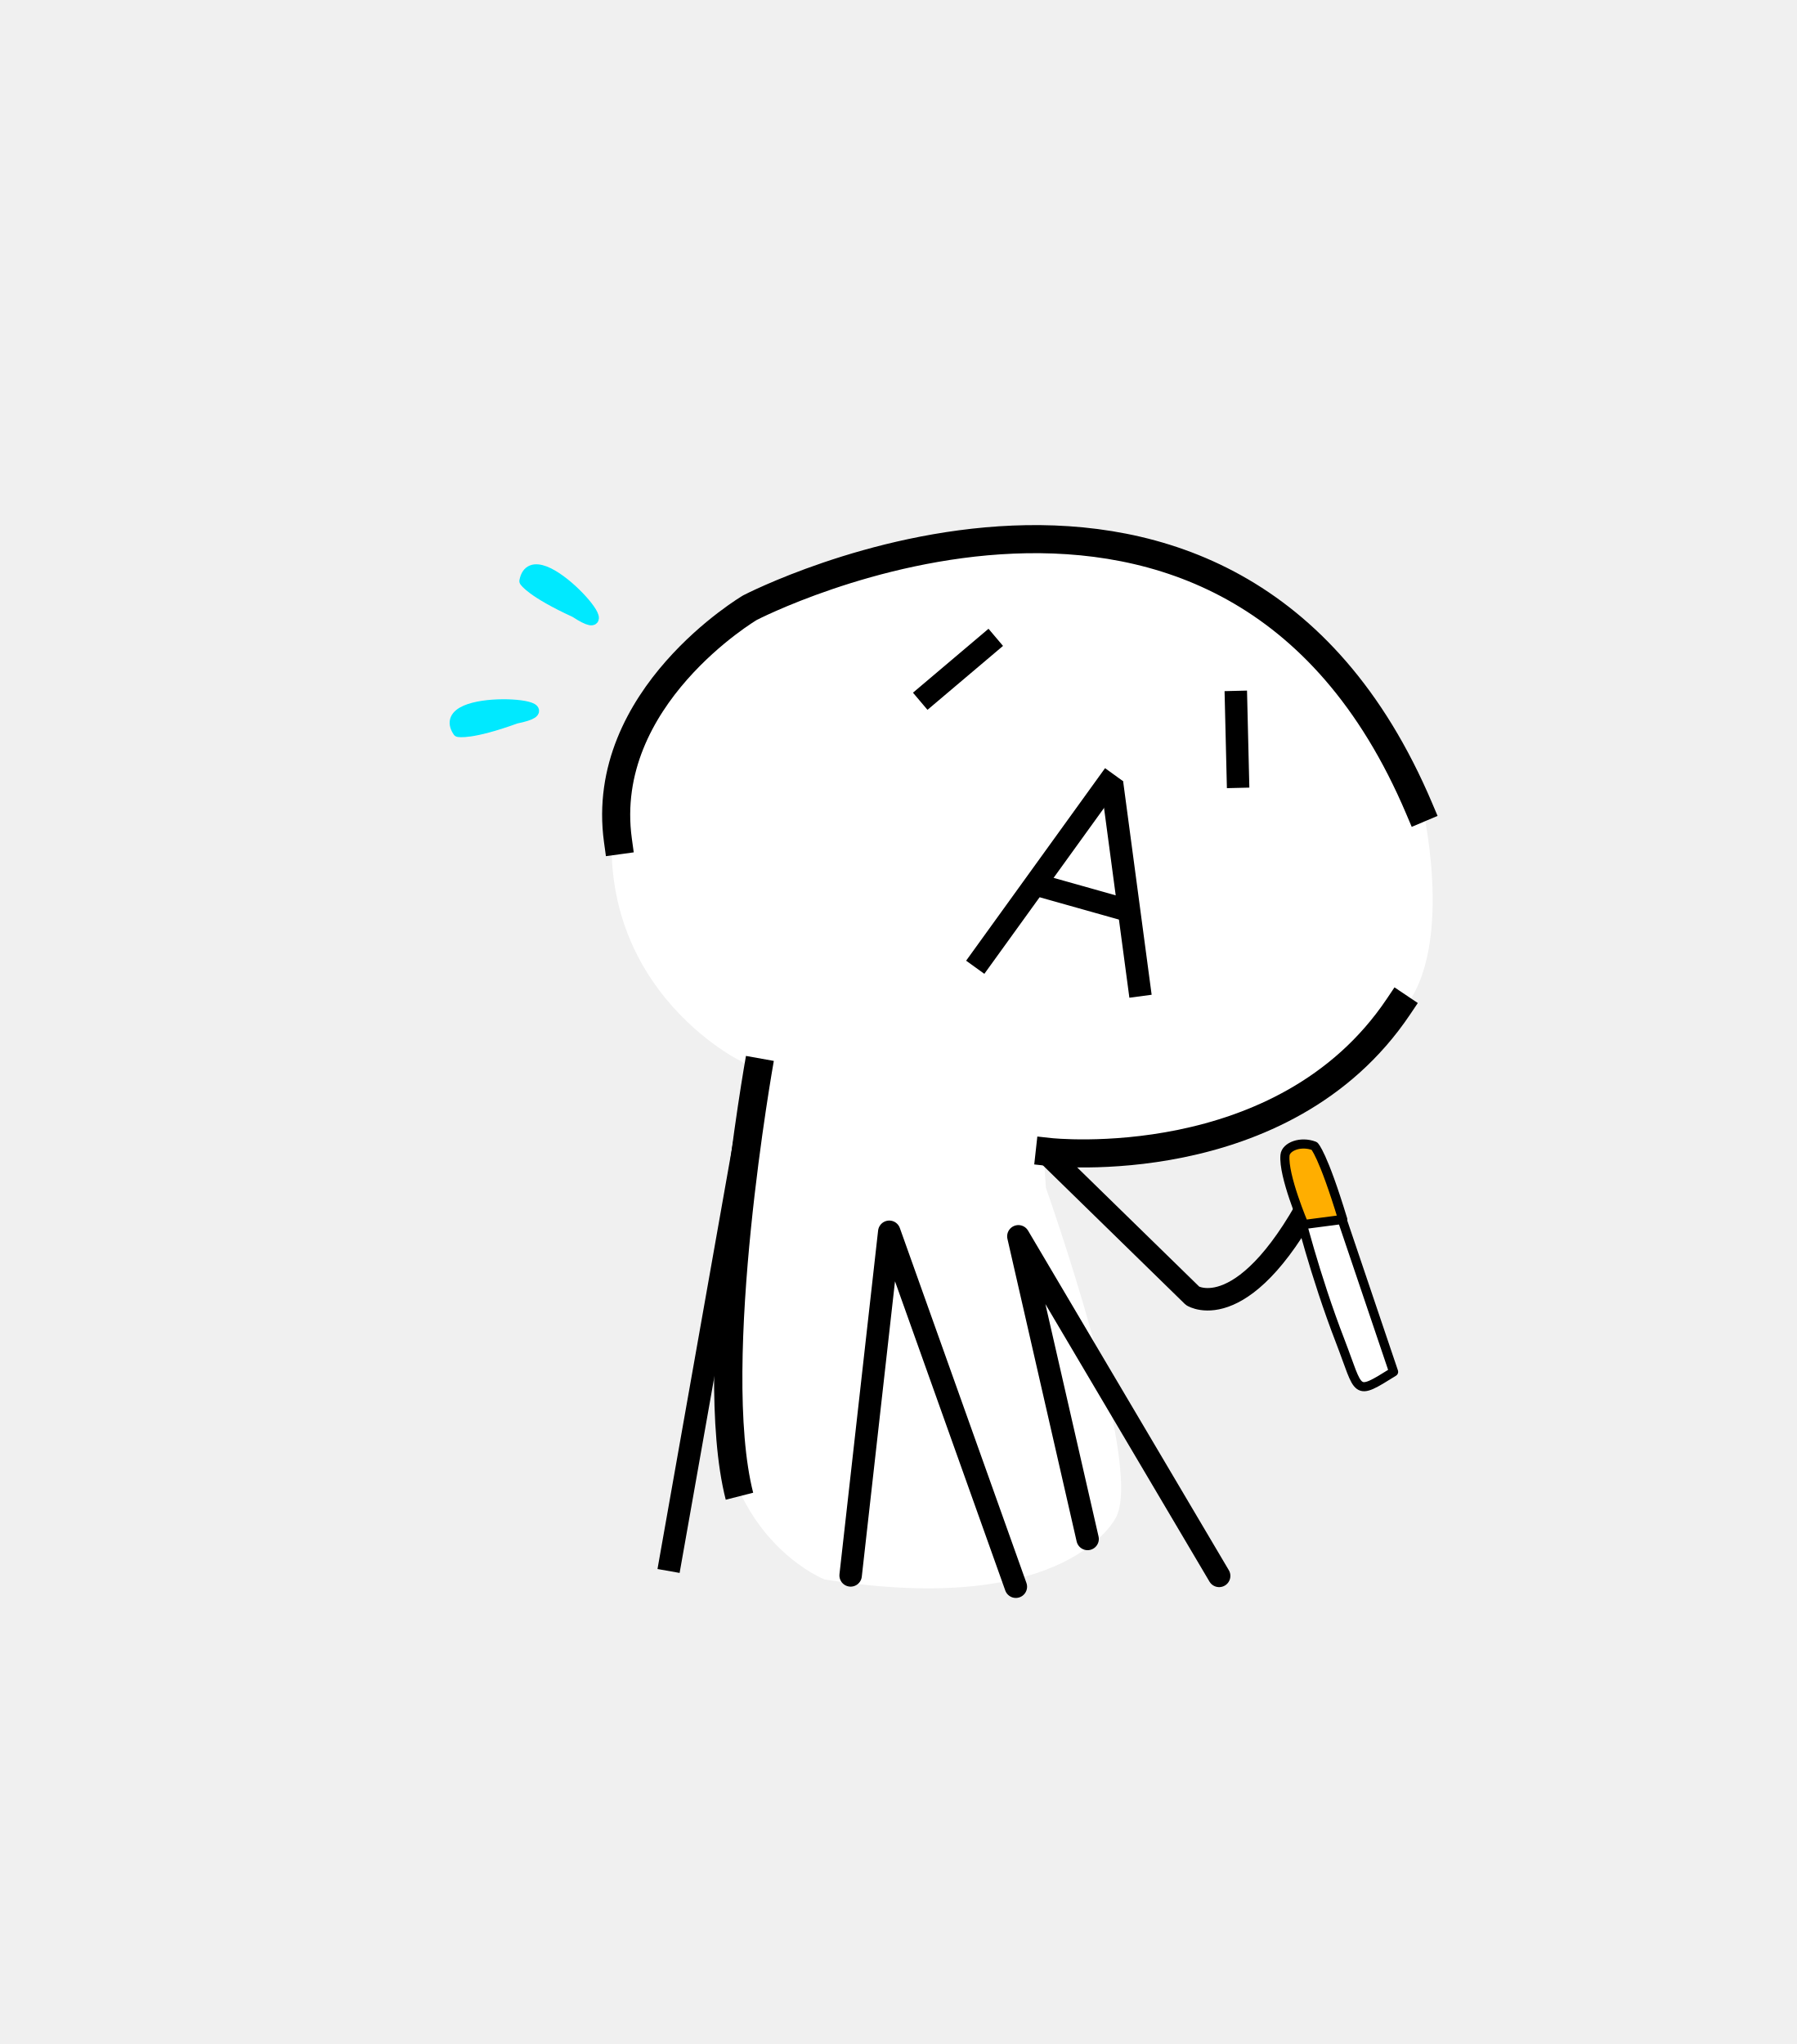
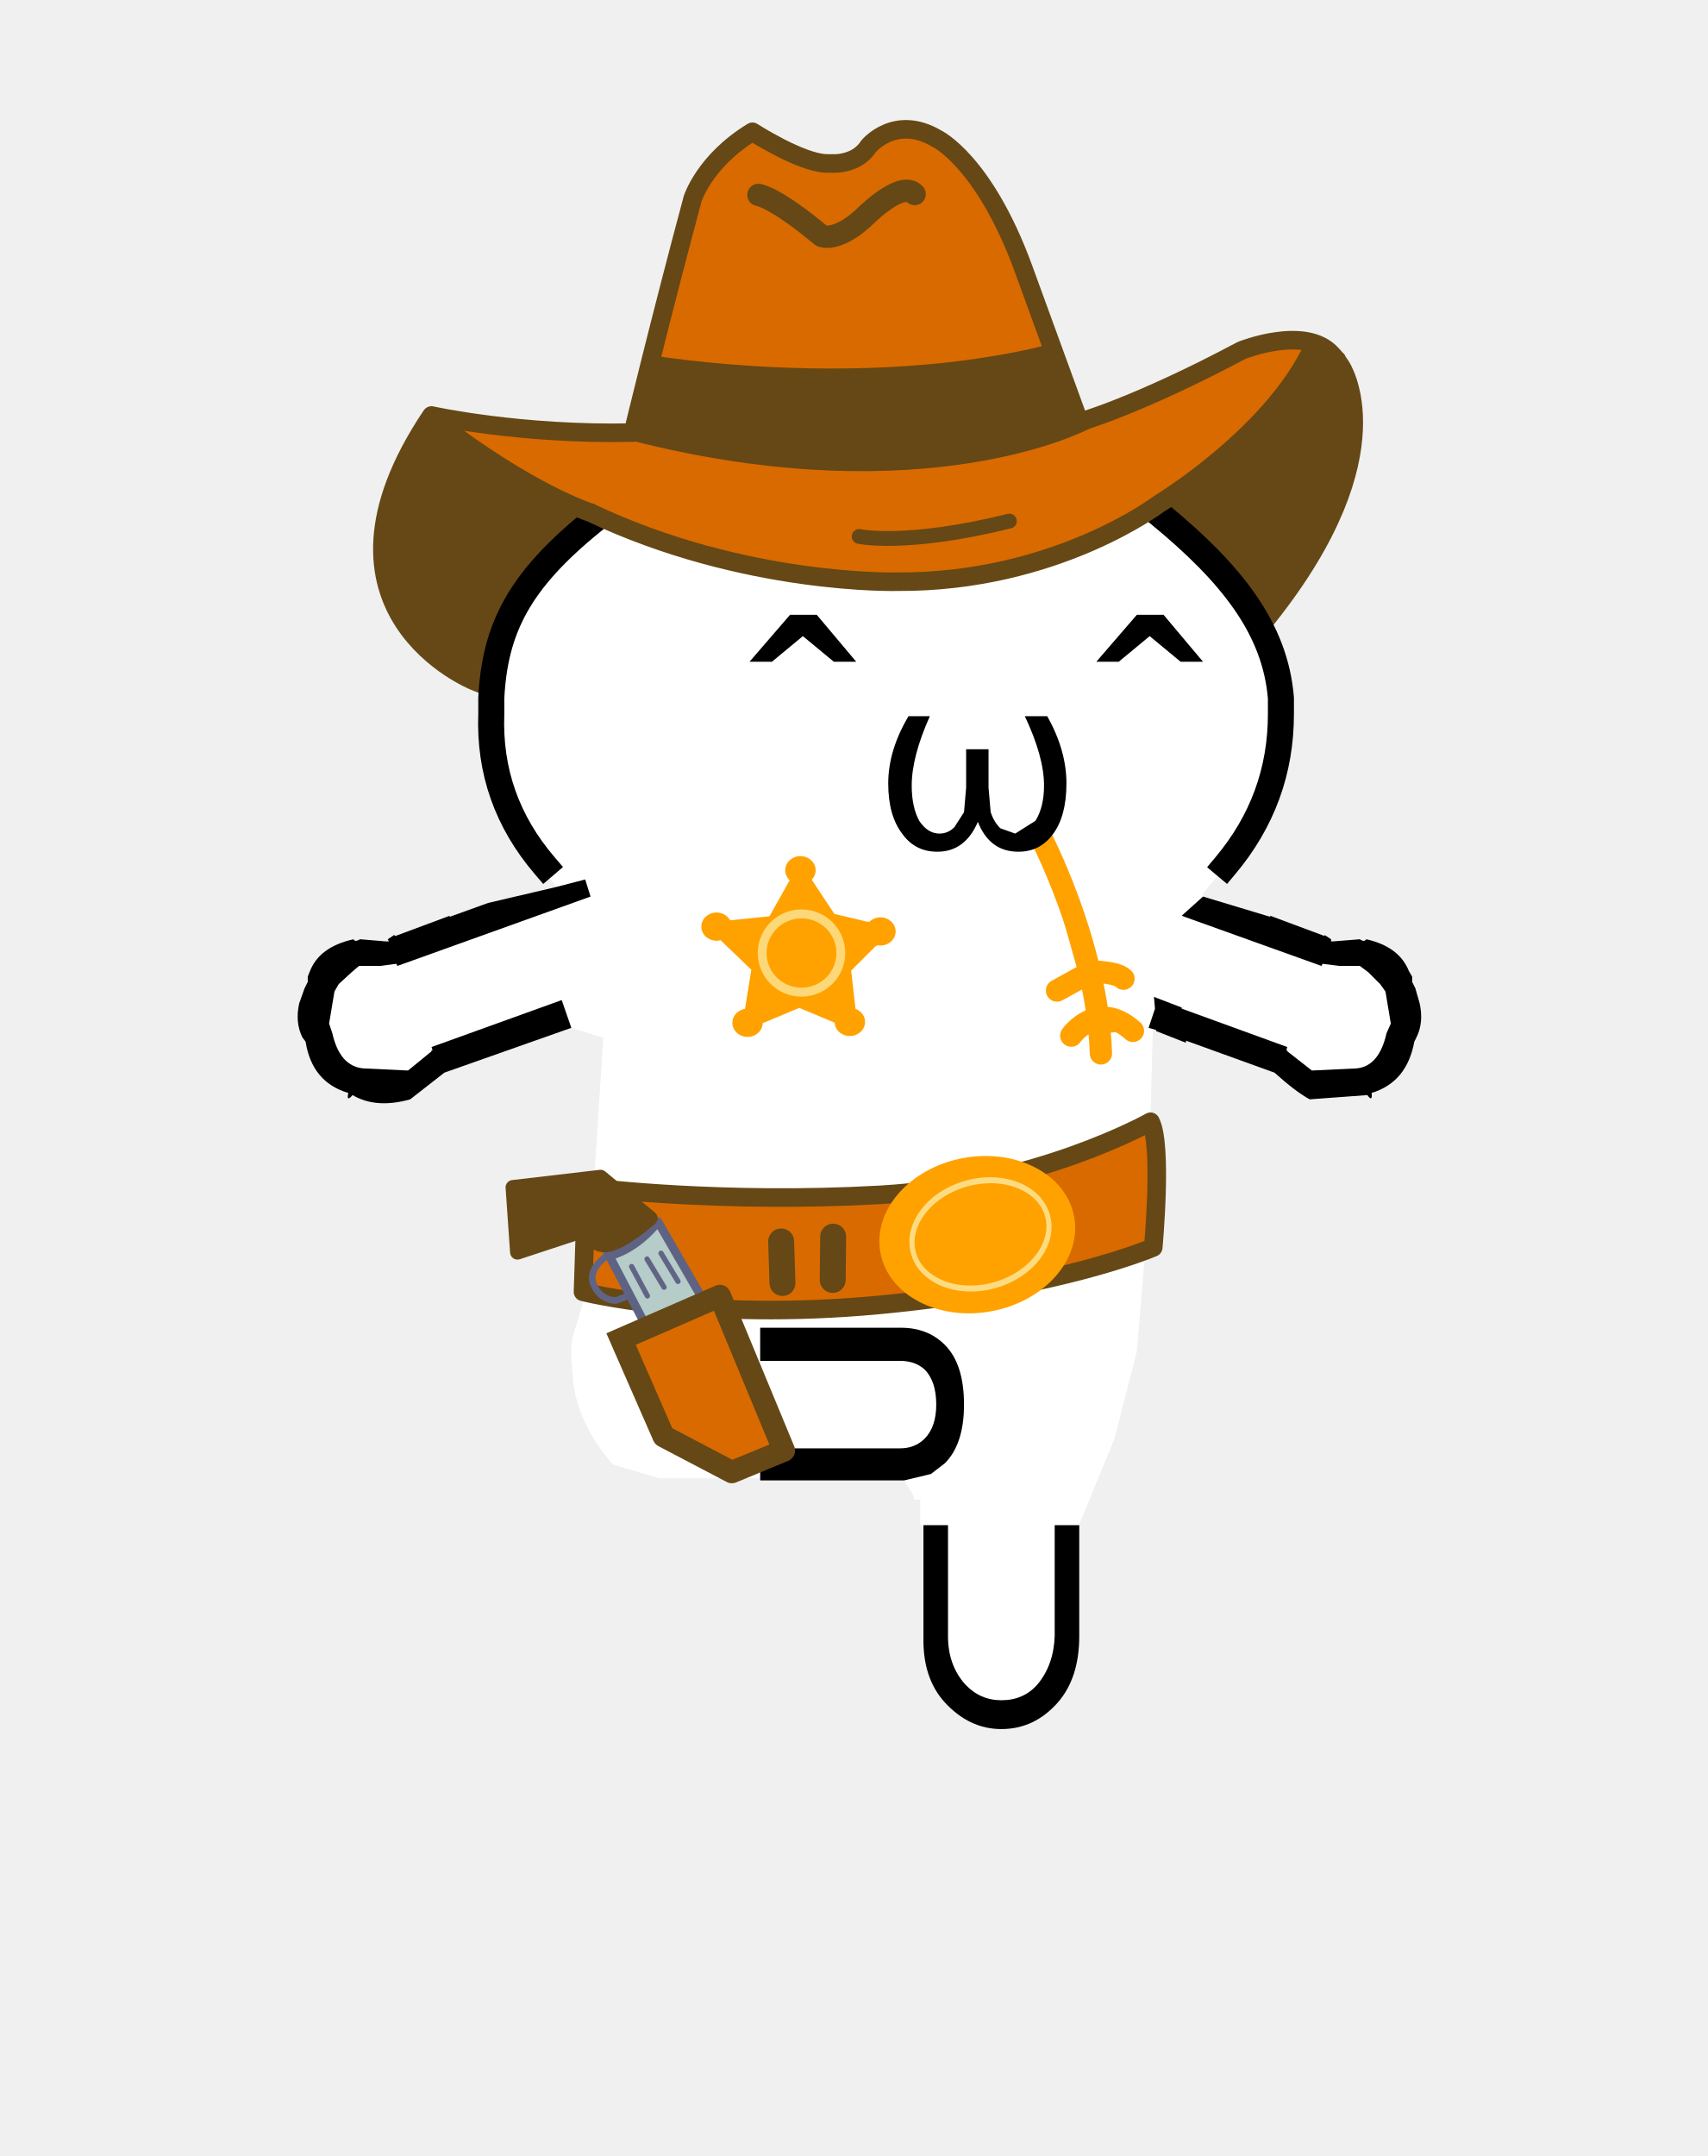
- <svg xmlns="http://www.w3.org/2000/svg" xmlns:xlink="http://www.w3.org/1999/xlink" height="182" width="160" version="1.1" id="svg1687">
-   <defs id="defs1679">
-     <g id="c">
-       <path d="M10.75-56.05v-.05H4.5v3.9l-.05 1.1L4-48.65l-1.05 2H2v3.3h1.35v-1.95h7.2v1.95h1.4v-3.3h-1.2v-9.4M.4-60h3.9l1.2.55 3.85-8.6 3.9 8.6L14.5-60l3.15 3.05 1.15 1.1h-.05l-.35.4.1.1q2.1 2.05 2.3 4.55l.05.6q0 1.65-.8 3.1l-.25.45-1.4 1.7.1.1-.3.3-3.25.9v4.7l-3.25.7-3.15.9.65 1.6L12.55-37l3-.6q1.55 0 2.15.6.8.8.8 2 0 1.1-.75 1.85-1.05 1.05-4.1 1.25l-1.25.05.35 1.5 1.5-.05-.05 2.75-1.5 1.25v12.25l-.85 4.6H10.3V-3q0 .7-.45 1.15-.55.55-1.6.55-1.1 0-1.65-.55Q6.2-2.3 6.2-3v-6.55H4.65l-.9-1.3q.5-.9.5-2.25v-.25q-.05-1.7-.9-2.55-.8-.8-2.05-.8h-6.6v1.55h6.55q.7 0 1.15.4.5.5.55 1.55l-.15.9h.05l-.05.25-.4.55q-.45.45-1.15.45H-5.3v1.5l-1.8.05v-.05h-1.55l-1.7-1.1-1.75-3.9v-3.9l.45-.4.2-.15 1.15-1.4-1.25-1-.7.95.4-10.95 1.75-12.8.4.35.75-.7-1-1.1q-1.45-1.85-1.5-4v-.25l.05-.9q.35-2.3 2.45-4.25l-.75-.75.5-3.95.65.3 3.85-8.6 3.85 8.6L.4-60m5.45 8.85v-3.6h3.5v8.15H4.4l.05-.05.5-.9.9-3.55v-.05m12.9-4.7l-1.1-1.1 1.1 1.1M5.5-37.95Q4.45-39 2.25-39l-4 .75-3.1.9.65 1.6L-.9-37l3-.6q1.55 0 2.15.6.8.8.8 2 0 1.1-.75 1.85Q3.25-32.1.25-31.9l-1.3.05.35 1.5q3.95-.05 5.9-1.55l.4-.35q1-1 1-2.85 0-1.8-1.1-2.85M-7.15-43.6l.75-1.55v-1.35h-1.5v1.45h.55l-.55 1.45h.75m3.65-1.55v-1.35H-5v1.45h.55L-5-43.6h.75l.75-1.55" fill="#fff" fill-rule="evenodd" transform="translate(21.5 71)" id="path1665" />
-       <path d="M10.75-56.05v9.45h1.2v3.25h-1.4v-1.95h-7.2v1.95H2v-3.25h.95L4-48.65l.45-2.45.05-1.1v-3.85h6.25M4.3-60l5.05-11 5.15 11-1.25.55-3.9-8.6-3.85 8.6L4.3-60m14.5 4.15l.3-.35q2.55 2.35 2.75 5.4l.05.6q0 1.9-.9 3.55-.7 1.25-1.9 2.4l-.6-.6-.1-.1 1.4-1.7.25-.45q.8-1.45.8-3.1l-.05-.6q-.2-2.5-2.3-4.55l-.1-.1.35-.4h.05m-3.85 16.9l.75-.05q2.2 0 3.25 1.05 1.1 1.05 1.1 2.85 0 1.85-1 2.85l-.4.35q-1.6 1.2-4.4 1.5l-1.5.05-.35-1.5 1.25-.05q3.05-.2 4.1-1.25.75-.75.75-1.85 0-1.2-.8-2-.6-.6-2.15-.6l-3 .6-3.35 1.25-.65-1.6 3.15-.9 3.25-.7m-3.1 29.4v6.6q0 1.25-.8 2.05-.95.9-2.8.9-1.9 0-2.8-.9-.8-.8-.8-2.05v-6.6H6.2V-3q0 .7.4 1.15.55.55 1.65.55 1.05 0 1.6-.55.45-.45.45-1.15v-6.55h1.55m-8.1-1.3l-.05.1-.35.4q-.75.8-1.95.8h-6.7v-1.5h6.55q.7 0 1.15-.45l.4-.55.05-.25.1-.8v-.1q-.05-1.05-.55-1.55-.45-.4-1.15-.4H-5.3v-1.55h6.6q1.25 0 2.05.8.85.85.9 2.55v.25q0 1.35-.5 2.25m-15.85-7.6q-.7.45-1.6.45-.95 0-2.65-1.1-1.2-.65-1.9-.65-.9 0-1.3.55l-.15.2-.45.75-1.35-.75q.4-.95 1.2-1.65l.6-.45 1.35-.35q1.1 0 2.25.8 1.65.85 2.55.85.6 0 1.3-.65l.7-.95 1.25 1-1.15 1.4-.2.15-.45.4m2-25.75l-.6-.7-.75-1.05q-1.1-1.75-1.05-3.85l.05-1q.2-1.5 1-2.85l1.75-2.15.75.75q-2.1 1.95-2.45 4.25l-.05.9v.25q.05 2.15 1.5 4l1 1.1-.75.7-.4-.35m.9-15.55l-.55-.25 5.05-11L.4-60l-1.25.55-3.85-8.6-3.85 8.6-.65-.3m15.05 8.6v.05l-.9 3.55-.5.9-.05.05h4.95v-8.15h-3.5v3.6m-.35 13.2q1.1 1.05 1.1 2.85 0 1.85-1 2.85l-.4.35q-1.95 1.5-5.9 1.55l-.35-1.5 1.3-.05q3-.2 4.05-1.25.75-.75.75-1.85 0-1.2-.8-2-.6-.6-2.15-.6l-3 .6-3.3 1.25-.65-1.6 3.1-.9 4-.75q2.2 0 3.25 1.05m-9-7.2l-.75 1.55H-5l.55-1.45H-5v-1.45h1.5v1.35m-3.65 1.55h-.75l.55-1.45h-.55v-1.45h1.5v1.35l-.75 1.55" fill-rule="evenodd" transform="translate(21.5 71)" id="path1667" />
-       <path d="M.4-60h3.9m8.4 33.6v12.25m4.95-42.8l1.1 1.1" fill="none" stroke="#000" stroke-linecap="round" stroke-linejoin="round" transform="translate(21.5 71)" id="path1669" />
+ <svg xmlns="http://www.w3.org/2000/svg" xmlns:xlink="http://www.w3.org/1999/xlink" height="202" width="160" version="1.1" id="svg8528">
+   <defs id="defs8518">
+     <path d="M 0.7,-0.3 2.55,1.9 H 1.5 L 0.05,0.7 -1.4,1.9 h -1.05 l 1.9,-2.2 H 0.7" fill-rule="evenodd" transform="translate(2.45,0.3)" id="a" />
+     <use height="2.2" width="5" xlink:href="#a" id="c" x="0" y="0" />
+     <g id="b">
+       <path d="m -15.5,-41.55 q -2.65,-3.1 -2.5,-7.1 v -0.75 q 0.25,-4.9 5.35,-9.05 5.5,-5.05 13.15,-5.55 7.6,0.5 13.05,5.55 5.05,4.15 5.45,9.05 v 0.75 q 0,4 -2.6,7.1 h 0.1 -0.05 l -1.1,1.3 v 0.15 l -1,0.9 6.55,2.35 0.05,-0.1 0.8,0.1 h 0.95 l 0.4,0.3 0.55,0.55 0.25,0.35 0.25,1.5 -0.2,0.45 q -0.35,1.55 -1.4,1.65 l -2.1,0.1 -1.15,-0.9 v -0.05 h -0.05 l 0.05,-0.15 -4.95,-1.8 v -0.05 l -1.3,-0.5 0.05,0.55 -0.3,0.9 0.35,0.1 v 0.05 L 13,-33.85 12.75,-25 H 12.7 l -0.05,1.5 h 0.05 v 0.1 L 12.65,-23 H 12.6 l -0.35,4.2 -1.05,4.1 -1.65,4 v 0.05 H 8.4 v 5.2 Q 8.35,-4.1 7.6,-3.2 6.95,-2.45 5.9,-2.45 4.9,-2.45 4.2,-3.2 3.4,-4.1 3.4,-5.45 v -5.2 H 2.1 v -1.2 H 1.8 V -12 l -0.45,-0.75 1.25,-0.3 0.65,-0.5 q 0.9,-0.9 0.9,-2.75 0,-1.9 -0.9,-2.8 -0.8,-0.8 -2.05,-0.8 h -6.6 v 1.55 h 6.55 q 0.7,0 1.15,0.4 0.55,0.55 0.55,1.65 0,1.05 -0.55,1.6 -0.45,0.45 -1.15,0.45 H -5.4 v 1.4 h -4.75 l -2.15,-0.65 q -1.55,-1.75 -1.85,-3.75 l -0.1,-1.2 V -19 l 0.05,-0.4 0.55,-1.85 h 0.1 v -0.55 l 0.15,-0.15 v -1.35 l 0.15,-2.4 v -0.05 l 0.5,-7.75 h -0.05 l -1.45,-0.45 -0.45,-1.3 -6.1,2.2 0.05,0.15 h -0.05 v 0.05 l -1.1,0.9 -2.1,-0.1 q -1.1,-0.1 -1.45,-1.65 l -0.15,-0.45 0.25,-1.5 0.2,-0.35 0.6,-0.55 0.35,-0.3 h 1 l 0.75,-0.1 0.05,0.1 9.05,-3.25 -0.25,-0.8 -1.35,0.35 -0.75,-1 h 0.2 m 1.75,19.65 -0.05,-0.1 0.05,0.1 m 3.65,-6.6 v 0.05 h 0.05 l -0.05,-0.05" fill="#ffffff" fill-rule="evenodd" transform="translate(27.05,64.6)" id="path8509" />
+       <path d="m 15.35,-40.1 3.15,0.95 v -0.05 l 2.55,0.95 v -0.05 l 0.3,0.2 v 0.1 h 0.1 l 1.25,-0.1 q 0.2,0.15 0.3,0 1.55,0.35 2,1.5 l 0.15,0.25 v 0.25 l 0.15,0.3 0.2,0.7 q 0.2,0.9 -0.15,1.6 l -0.1,0.2 q -0.35,1.9 -2,2.4 0.05,0.45 -0.2,0.1 l -2.7,0.2 q -0.65,-0.35 -1.65,-1.25 l -4.15,-1.5 v 0.1 l -1.4,-0.55 v -0.05 l -0.35,-0.1 0.3,-0.9 -0.05,-0.55 1.3,0.5 v 0.05 l 4.95,1.8 -0.05,0.15 h 0.05 v 0.05 l 1.15,0.9 2.1,-0.1 q 1.05,-0.1 1.4,-1.65 l 0.2,-0.45 -0.25,-1.5 -0.25,-0.35 -0.55,-0.55 -0.4,-0.3 h -0.95 l -0.8,-0.1 -0.05,0.1 -6.55,-2.35 1,-0.9 m -5.8,29.45 v 5.2 q 0,1.95 -1,3.1 -1.1,1.25 -2.65,1.25 -1.5,0 -2.65,-1.25 -1.05,-1.15 -1,-3.1 v -5.2 H 3.4 v 5.2 q 0,1.35 0.8,2.25 0.7,0.75 1.7,0.75 1.05,0 1.7,-0.75 0.75,-0.9 0.8,-2.25 v -5.2 h 1.15 m -8.2,-2.1 H -5.4 v -1.5 h 6.55 q 0.7,0 1.15,-0.45 0.55,-0.55 0.55,-1.6 0,-1.1 -0.55,-1.65 -0.45,-0.4 -1.15,-0.4 H -5.4 v -1.55 h 6.6 q 1.25,0 2.05,0.8 0.9,0.9 0.9,2.8 0,1.85 -0.9,2.75 l -0.65,0.5 -1.25,0.3 m -15.6,-21.2 -5.95,2.1 -1.6,1.25 q -1.6,0.45 -2.7,-0.2 -0.3,0.35 -0.2,-0.1 -1.7,-0.5 -2,-2.4 l -0.15,-0.2 q -0.35,-0.7 -0.15,-1.6 l 0.25,-0.7 0.15,-0.3 v -0.25 l 0.1,-0.25 q 0.45,-1.15 2.05,-1.5 0.05,0.15 0.3,0 l 1.2,0.1 h 0.15 l -0.05,-0.1 0.3,-0.2 0.05,0.05 2.55,-0.95 v 0.05 l 1.8,-0.65 3.2,-0.75 1.35,-0.35 0.25,0.8 -9.05,3.25 -0.05,-0.1 -0.75,0.1 h -1 l -0.35,0.3 -0.6,0.55 -0.2,0.35 -0.25,1.5 0.15,0.45 q 0.35,1.55 1.45,1.65 l 2.1,0.1 1.1,-0.9 v -0.05 h 0.05 l -0.05,-0.15 6.1,-2.2 0.45,1.3" fill-rule="evenodd" transform="translate(27.05,64.6)" id="path8511" />
+       <path d="M 11.55,23.05 Q 8.9,19.95 9.05,15.95 V 15.2 Q 9.3,10.3 14.4,6.15 19.9,1.1 27.55,0.6 q 7.6,0.5 13.05,5.55 5.05,4.15 5.45,9.05 v 0.75 q 0,4 -2.6,7.1" fill="none" stroke="#000000" stroke-linecap="round" stroke-linejoin="round" stroke-width="1.2" id="path8513" />
+       <path d="m 5.4,-44.05 q 0.15,0.45 0.45,0.75 l 0.7,0.25 0.95,-0.6 q 0.4,-0.65 0.4,-1.65 0,-1.35 -0.9,-3.25 h 1.05 q 0.9,1.6 0.9,3.15 0,1.55 -0.65,2.4 -0.6,0.8 -1.6,0.8 -1.35,0 -1.9,-1.4 -0.6,1.4 -1.9,1.4 -1.05,0 -1.65,-0.85 -0.65,-0.85 -0.65,-2.35 0,-1.55 0.95,-3.15 h 1 q -0.85,1.9 -0.85,3.25 0,1 0.35,1.65 0.4,0.6 0.95,0.6 0.4,0 0.7,-0.3 l 0.45,-0.7 0.1,-1.15 V -47 H 5.3 v 1.8 l 0.1,1.15" fill-rule="evenodd" transform="translate(27.05,64.6)" id="path8515" />
    </g>
-     <g id="d" transform="translate(.8)">
-       <use height="3" transform="matrix(1.005 0 0 1 -.804 0)" width="4.65" xlink:href="#a" id="use1672" />
-       <use height="3" transform="matrix(1.005 0 0 1 16.096 0)" width="4.65" xlink:href="#a" id="use1674" />
-     </g>
-     <path d="M1.35 0h.2l.55.1.45.35q.45.45.45 1L2.55 2.6q-.45.4-1 .4l-.8-.2-.25-.2-.45-.7v-.15L0 1.45v-.1q.05-.5.5-.9l.25-.2Q1 .05 1.3 0h.05m.45.85L1.55.8Q1.2.75 1 1q-.2.15-.2.45v.15l.15.45H1l.05.05.2.1.3.05.55-.2.15-.6-.05-.3L2.1 1 2.05.95 1.9.85h-.1" fill-rule="evenodd" id="b" />
-     <use height="3" transform="translate(.8)" width="3" xlink:href="#b" id="a" />
  </defs>
-   <g style="clip-rule:evenodd;fill-rule:evenodd;stroke-linecap:square;stroke-linejoin:round;stroke-miterlimit:1.5" id="g1803" transform="translate(8.845,-0.06)">
-     <g transform="matrix(2,0,0,2,82.341,144.2)" id="g1758">
-       <g id="body-fill" transform="matrix(0.5,0,0,0.5,-41.1705,-72.1)">
-         <path d="m 57.045,94.382 c 0,0 -15.784,-7.802 -10.088,-27.066 2.375,-8.033 7.594,-11.674 13.454,-14.356 8.194,-3.749 17.165,-4.667 17.165,-4.667 0,0 8.909,-2.487 14.925,0.521 6.016,3.008 9.152,1.6 18.048,11.328 8.896,9.728 3.008,7.168 7.232,12.096 0,0 3.2,14.144 -2.88,18.688 0,0 -8.192,13.376 -30.912,12.032 l 0.192,2.88 c 0,0 8.704,24.512 6.272,29.248 0,0 -4.16,8.96 -25.856,5.504 0,0 -10.88,-4.288 -9.152,-20.224 l 3.2,-25.088 z" style="fill:#ffffff;stroke:#ffffff;stroke-width:0.21px" id="path1693" />
-       </g>
-       <g id="Mouth" transform="matrix(0.5,0,0,0.5,-41.1705,-72.1)">
-         <path d="m 89.78,69.855 -11.2,15.52" style="fill:none;stroke:#000000;stroke-width:2px" id="path1696" />
-         <path d="M 92.58,87.775 90.307,70.758" style="fill:none;stroke:#000000;stroke-width:2px" id="path1698" />
-         <path d="m 83.38,78.815 8.24,2.32" style="fill:none;stroke:#000000;stroke-width:2px;stroke-linecap:round" id="path1700" />
-       </g>
-       <g id="g1740">
-         <g transform="matrix(0.5,0,0,0.5,-41.1705,-72.1)" id="g1705">
-           <path d="m 84.629,102.638 c 0,0 20.8,2.304 31.04,-12.928" style="fill:none;stroke:#000000;stroke-width:2.5px" id="path1703" />
+   <g style="clip-rule:evenodd;fill-rule:evenodd;stroke-linecap:round;stroke-linejoin:round;stroke-miterlimit:1.5" id="g9345" transform="translate(-0.3,5)">
+     <path d="m 41.191,34.141 10.4,6.08 5.6,2.24 6.16,3.2 6.16,2.16 6.16,1.12 7.52,0.32 6.24,-0.4 5.76,-1.04 4.48,-1.28 4,-1.84 5.04,-3.36 3.68,-3.84 3.6,-5.2 2.08,-3.76 4.56,-0.88 2.32,1.28 1.04,3.84 v 4.48 l -1.04,5.52 -2.24,3.76 -2.24,3.52 -1.68,1.76 -73.28,7.52 -2.88,-2.4 -2.48,-2.8 -2.24,-2.8 -1.2,-3.6 -0.08,-4 0.56,-3.68 1.12,-3.44 z" style="fill:#654815" id="path9095" />
+     <g transform="matrix(2,0,0,2,82.341,159.2)" id="g9224">
+       <g id="b-4" transform="translate(-27.05,-64.6)">
+         <g transform="translate(27.05,64.6)" id="g9099">
+           <path d="m -15.5,-41.55 c -1.767,-2.067 -2.6,-4.433 -2.5,-7.1 v -0.75 c 0.167,-3.267 1.95,-6.283 5.35,-9.05 3.667,-3.367 8.05,-5.217 13.15,-5.55 5.067,0.333 9.417,2.183 13.05,5.55 3.367,2.767 5.183,5.783 5.45,9.05 v 0.75 c 0,2.667 -0.867,5.033 -2.6,7.1 h 0.1 -0.05 l -1.1,1.3 v 0.15 l -1,0.9 6.55,2.35 0.05,-0.1 0.8,0.1 h 0.95 l 0.4,0.3 0.55,0.55 0.25,0.35 0.25,1.5 -0.2,0.45 c -0.233,1.033 -0.7,1.583 -1.4,1.65 l -2.1,0.1 -1.15,-0.9 v -0.05 h -0.05 l 0.05,-0.15 -4.95,-1.8 v -0.05 l -1.3,-0.5 0.05,0.55 -0.3,0.9 0.35,0.1 v 0.05 L 13,-33.85 12.75,-25 H 12.7 l -0.05,1.5 h 0.05 v 0.1 L 12.65,-23 H 12.6 l -0.35,4.2 -1.05,4.1 -1.65,4 v 0.05 H 8.4 v 5.2 C 8.367,-4.55 8.1,-3.8 7.6,-3.2 7.167,-2.7 6.6,-2.45 5.9,-2.45 5.233,-2.45 4.667,-2.7 4.2,-3.2 3.667,-3.8 3.4,-4.55 3.4,-5.45 v -5.2 H 2.1 v -1.2 H 1.8 V -12 l -0.45,-0.75 1.25,-0.3 0.65,-0.5 c 0.6,-0.6 0.9,-1.517 0.9,-2.75 0,-1.267 -0.3,-2.2 -0.9,-2.8 -0.533,-0.533 -1.217,-0.8 -2.05,-0.8 h -6.6 v 1.55 h 6.55 c 0.467,0 0.85,0.133 1.15,0.4 0.367,0.367 0.55,0.917 0.55,1.65 0,0.7 -0.183,1.233 -0.55,1.6 -0.3,0.3 -0.683,0.45 -1.15,0.45 H -5.4 v 1.4 h -4.75 l -2.15,-0.65 c -1.033,-1.167 -1.65,-2.417 -1.85,-3.75 l -0.1,-1.2 V -19 l 0.05,-0.4 0.55,-1.85 h 0.1 v -0.55 l 0.15,-0.15 v -1.35 l 0.15,-2.4 v -0.05 l 0.5,-7.75 h -0.05 l -1.45,-0.45 -0.45,-1.3 -6.1,2.2 0.05,0.15 h -0.05 v 0.05 l -1.1,0.9 -2.1,-0.1 c -0.733,-0.067 -1.217,-0.617 -1.45,-1.65 l -0.15,-0.45 0.25,-1.5 0.2,-0.35 0.6,-0.55 0.35,-0.3 h 1 l 0.75,-0.1 0.05,0.1 9.05,-3.25 -0.25,-0.8 -1.35,0.35 -0.75,-1 h 0.2 m 1.75,19.65 -0.05,-0.1 0.05,0.1 m 3.65,-6.6 v 0.05 h 0.05 l -0.05,-0.05" style="fill:#ffffff" id="path9097" />
        </g>
-         <g transform="matrix(0.5,0,0,0.5,-41.1705,-72.1)" id="g1709">
-           <path d="m 46.178,74.886 c -1.75,-12.75 11.76,-20.72 11.76,-20.72 0,0 42.627,-22.12 59.587,17.88" style="fill:none;stroke:#000000;stroke-width:2.5px" id="path1707" />
+         <g transform="translate(27.05,64.6)" id="g9103">
+           <path d="m 15.35,-40.1 3.15,0.95 v -0.05 l 2.55,0.95 v -0.05 l 0.3,0.2 v 0.1 h 0.1 l 1.25,-0.1 c 0.133,0.1 0.233,0.1 0.3,0 1.033,0.233 1.7,0.733 2,1.5 l 0.15,0.25 v 0.25 l 0.15,0.3 0.2,0.7 c 0.133,0.6 0.083,1.133 -0.15,1.6 l -0.1,0.2 c -0.233,1.267 -0.9,2.067 -2,2.4 0.033,0.3 -0.033,0.333 -0.2,0.1 l -2.7,0.2 c -0.433,-0.233 -0.983,-0.65 -1.65,-1.25 l -4.15,-1.5 v 0.1 l -1.4,-0.55 v -0.05 l -0.35,-0.1 0.3,-0.9 -0.05,-0.55 1.3,0.5 v 0.05 l 4.95,1.8 -0.05,0.15 h 0.05 v 0.05 l 1.15,0.9 2.1,-0.1 c 0.7,-0.067 1.167,-0.617 1.4,-1.65 l 0.2,-0.45 -0.25,-1.5 -0.25,-0.35 -0.55,-0.55 -0.4,-0.3 h -0.95 l -0.8,-0.1 -0.05,0.1 -6.55,-2.35 1,-0.9 m -5.8,29.45 v 5.2 c 0,1.3 -0.333,2.333 -1,3.1 -0.733,0.833 -1.617,1.25 -2.65,1.25 -1,0 -1.883,-0.417 -2.65,-1.25 -0.7,-0.767 -1.033,-1.8 -1,-3.1 v -5.2 H 3.4 v 5.2 c 0,0.9 0.267,1.65 0.8,2.25 0.467,0.5 1.033,0.75 1.7,0.75 0.7,0 1.267,-0.25 1.7,-0.75 0.5,-0.6 0.767,-1.35 0.8,-2.25 v -5.2 h 1.15 m -8.2,-2.1 H -5.4 v -1.5 h 6.55 c 0.467,0 0.85,-0.15 1.15,-0.45 0.367,-0.367 0.55,-0.9 0.55,-1.6 0,-0.733 -0.183,-1.283 -0.55,-1.65 -0.3,-0.267 -0.683,-0.4 -1.15,-0.4 H -5.4 v -1.55 h 6.6 c 0.833,0 1.517,0.267 2.05,0.8 0.6,0.6 0.9,1.533 0.9,2.8 0,1.233 -0.3,2.15 -0.9,2.75 l -0.65,0.5 -1.25,0.3 m -15.6,-21.2 -5.95,2.1 -1.6,1.25 c -1.067,0.3 -1.967,0.233 -2.7,-0.2 -0.2,0.233 -0.267,0.2 -0.2,-0.1 -1.133,-0.333 -1.8,-1.133 -2,-2.4 l -0.15,-0.2 c -0.233,-0.467 -0.283,-1 -0.15,-1.6 l 0.25,-0.7 0.15,-0.3 v -0.25 l 0.1,-0.25 c 0.3,-0.767 0.983,-1.267 2.05,-1.5 0.033,0.1 0.133,0.1 0.3,0 l 1.2,0.1 h 0.15 l -0.05,-0.1 0.3,-0.2 0.05,0.05 2.55,-0.95 v 0.05 l 1.8,-0.65 3.2,-0.75 1.35,-0.35 0.25,0.8 -9.05,3.25 -0.05,-0.1 -0.75,0.1 h -1 l -0.35,0.3 -0.6,0.55 -0.2,0.35 -0.25,1.5 0.15,0.45 c 0.233,1.033 0.717,1.583 1.45,1.65 l 2.1,0.1 1.1,-0.9 v -0.05 h 0.05 l -0.05,-0.15 6.1,-2.2 0.45,1.3" id="path9101" />
        </g>
-         <g transform="matrix(0.5,0,0,0.5,-41.1705,-72.1)" id="g1713">
-           <path d="m 79.06,57.455 -5.2,4.4" style="fill:none;stroke:#000000;stroke-width:2px" id="path1711" />
+         <g id="straw" transform="translate(26.9071,64.6714)">
+           <g transform="matrix(0.5,0,0,0.5,-41.1705,-81.6)" id="g9107">
+             <path d="m 99.647,91.663 3.222,-1.778 c 0,0 2.333,0 3,0.667" style="fill:#ffa200;stroke:#ffa200;stroke-width:2.09px" id="path9105" />
+           </g>
+           <g transform="matrix(0.5,0,0,0.5,-41.1705,-81.6)" id="g9111">
+             <path d="m 97.98,76.996 c 0,0 5.444,10.222 5.778,20.556" style="fill:#ffa200;stroke:#ffa200;stroke-width:2.09px" id="path9109" />
+           </g>
+           <g transform="matrix(0.5,0,0,0.5,-41.1705,-81.6)" id="g9115">
+             <path d="m 100.98,95.885 c 0,0 2.444,-3.444 5.778,-0.444" style="fill:#ffa200;stroke:#ffa200;stroke-width:2.09px" id="path9113" />
+           </g>
        </g>
-         <g transform="matrix(0.5,0,0,0.5,-41.1705,-72.1)" id="g1717">
-           <path d="m 101.22,62.575 0.16,6.64" style="fill:none;stroke:#000000;stroke-width:2px" id="path1715" />
-         </g>
-         <g transform="matrix(0.5,0,0,0.5,-41.1705,-72.1)" id="g1721">
-           <path d="m 84.45,102.845 12.904,12.603 c 0,0 4.762,2.992 11.242,-9.888" style="fill:none;stroke:#000000;stroke-width:2px;stroke-linecap:butt" id="path1719" />
-         </g>
-         <g id="cigarette" transform="matrix(0.479079,0.893483,-0.4351,0.233297,-5.016,-31.504)">
-           <g transform="matrix(0.5,0,0,0.5,-41.1705,-72.1)" id="g1725" />
-           <g transform="matrix(0.5,0,0,0.5,-41.1705,-72.1)" id="g1729" />
-         </g>
-         <g transform="matrix(0.5,0,0,0.5,-41.1705,-72.1)" id="g1734">
-           <path d="m 37.901,51.799 c 0,0 0.576,0.96 4.48,2.752 5.159,3.366 -3.701,-6.872 -4.48,-2.752 z" style="fill:#00e9ff;stroke:#00e9ff;stroke-width:1px;stroke-linecap:round" id="path1732" />
-         </g>
-         <g transform="matrix(0.356055,-0.351034,0.351034,0.356055,-56.8644,-44.6486)" id="g1738">
-           <path d="m 37.901,51.799 c 0,0 0.576,0.96 4.48,2.752 5.159,3.366 -3.701,-6.872 -4.48,-2.752 z" style="fill:#00e9ff;stroke:#00e9ff;stroke-width:1px;stroke-linecap:round" id="path1736" />
+         <g transform="translate(27.05,64.6)" id="g9120">
+           <path d="m 5.4,-44.05 c 0.1,0.3 0.25,0.55 0.45,0.75 l 0.7,0.25 0.95,-0.6 c 0.267,-0.433 0.4,-0.983 0.4,-1.65 0,-0.9 -0.3,-1.983 -0.9,-3.25 h 1.05 c 0.6,1.067 0.9,2.117 0.9,3.15 0,1.033 -0.217,1.833 -0.65,2.4 -0.4,0.533 -0.933,0.8 -1.6,0.8 -0.9,0 -1.533,-0.467 -1.9,-1.4 -0.4,0.933 -1.033,1.4 -1.9,1.4 -0.7,0 -1.25,-0.283 -1.65,-0.85 -0.433,-0.567 -0.65,-1.35 -0.65,-2.35 0,-1.033 0.317,-2.083 0.95,-3.15 h 1 c -0.567,1.267 -0.85,2.35 -0.85,3.25 0,0.667 0.117,1.217 0.35,1.65 0.267,0.4 0.583,0.6 0.95,0.6 0.267,0 0.5,-0.1 0.7,-0.3 l 0.45,-0.7 0.1,-1.15 V -47 H 5.3 v 1.8 l 0.1,1.15" id="path9118" />
        </g>
      </g>
-       <g transform="matrix(0.5,0,0,0.5,-41.1705,-72.1)" id="g1744">
-         <path d="m 58.82,94.303 c 0,0 -4.86,27.062 -1.82,38.982" style="fill:none;stroke:#000000;stroke-width:2.52px;stroke-linecap:butt" id="path1742" />
+       <g id="a-9" transform="translate(12.8,-53)">
+         <path d="M 0.7,-0.3 2.55,1.9 H 1.5 L 0.05,0.7 -1.4,1.9 h -1.05 l 1.9,-2.2 H 0.7" id="path9123" />
      </g>
-       <g transform="matrix(0.5,0,0,0.5,-41.1705,-72.1)" id="g1748">
-         <path d="m 58.516,95.737 -7.655,43.219" style="fill:none;stroke:#000000;stroke-width:2px" id="path1746" />
+       <g id="a1" transform="translate(-3.45,-53)">
+         <path d="M 0.7,-0.3 2.55,1.9 H 1.5 L 0.05,0.7 -1.4,1.9 h -1.05 l 1.9,-2.2 H 0.7" id="path9126" />
      </g>
-       <g transform="matrix(0.5,0,0,0.5,-41.1705,-72.1)" id="g1752">
-         <path d="m 66.9,140.335 3.44,-30.595 11.271,31.602" style="fill:none;stroke:#000000;stroke-width:2px;stroke-linecap:round" id="path1750" />
+       <g id="hat">
+         <g transform="matrix(0.5,0,0,0.5,-41.1705,-79.6)" id="g9131">
+           <path d="m 40.951,34.141 -3.92,6.88 -0.4,7.68 1.84,4.08 2.8,3.6 4.48,2.88 1.12,0.08 2.8,-8.08 2.48,-3.92 2.4,-1.76 2.56,-2.4 2.72,1.2 4.08,2.4 5.84,1.36 5.92,1.04 6.96,0.48 6.8,-0.48 6,-1.28 6.16,-1.84 5.36,-2.72 2.16,-1.2 3.04,2.24 3.2,3.68 2.72,3.52 1.12,1.04 4.88,-7.84 2.16,-5.28 0.48,-6.08 -0.96,-4.16 -2,-2.08 -2.8,-0.16 -3.36,0.64 -3.52,1.44 -4.4,2.48 -5.76,2.08 -3.04,0.88 -2,-7.84 -2.32,-6.4 -2.56,-5.68 -2.24,-3.44 -3.6,-3.6 -2.8,-0.48 -2.56,0.64 -1.6,1.6 -1.68,0.72 -3.2,-0.08 -3.6,-1.52 -1.84,-1.2 -2.8,2.16 -2.08,2.48 -1.36,4.32 -1.2,4.48 -1.2,4 -0.8,4.08 -0.56,3.76 -0.8,2.8 -5.92,0.32 -7.36,-0.72 -5.84,-0.8" style="fill:#d96a00" id="path9129" />
+         </g>
+         <g transform="matrix(0.5,0,0,0.5,-41.1705,-79.6)" id="g9135">
+           <path d="m 125.935,29.269 c 0,0 5.52,8.007 -6.8,23.52" style="fill:none;stroke:#654815;stroke-width:1.74px;stroke-linecap:square" id="path9133" />
+         </g>
+         <g transform="matrix(0.5,0,0,0.5,-41.1705,-79.6)" id="g9139">
+           <path d="m 44.735,58.809 c 0,0 -16.32,-6.56 -4,-24.88 0,0 8.32,1.84 18.88,1.6 0,0 2.56,-10.62 5.6,-21.92 0,0 1.12,-3.54 5.6,-6.26 0,0 4.48,2.88 6.88,2.96 0,0 0.704,0.023 1.048,0 0.765,-0.052 2.125,-0.332 2.952,-1.6 0,0 2.48,-3.04 6.4,-0.72 0,0 4.4,2.08 8.08,12.08 l 5.28,14.48 c 0,0 5.44,-1.52 15.2,-6.72 0,0 6,-2.4 8.48,0.4" style="fill:none;stroke:#654815;stroke-width:1.74px;stroke-linecap:square" id="path9137" />
+         </g>
+         <g transform="matrix(0.5,0,0,0.5,-41.1705,-79.6)" id="g9143">
+           <path d="m 40.708,34.202 -4.48,9.12 -0.08,3.04 0.4,3.44 1.44,3.28 2.96,3.6 5.28,2.48 1.52,-5.28 2.64,-3.84 4.32,-4.88 1.28,-1.92 -7.6,-3.92 -5.44,-3.6 -2.24,-1.52" style="fill:#654815" id="path9141" />
+         </g>
+         <g transform="matrix(0.5,0,0,0.5,-41.1705,-79.6)" id="g9147">
+           <path d="m 123.225,27.162 -1.2,3.12 -5.2,5.92 -8.32,6.4 3.44,3.2 4.24,4.32 2.48,3.68 2.24,-3.44 3.92,-5.04 1.12,-4.24 1.52,-6 -1.2,-5.04 -3.04,-2.88" style="fill:#654815" id="path9145" />
+         </g>
+         <g transform="matrix(0.5,0,0,0.5,-41.1705,-79.6)" id="g9151">
+           <path d="m 61.455,28.701 c 0,0 19.76,3.36 37.28,-1.04 l 3.36,7.2 c 0,0 -15.096,8 -42.48,1.04 z" style="fill:#654815;stroke:#654815;stroke-width:0.8px" id="path9149" />
+         </g>
+         <g transform="matrix(0.5,0,0,0.5,-41.1705,-79.6)" id="g9155">
+           <path d="m 71.375,13.261 c 0,0 1.52,0.16 5.92,3.84 0,0 1.36,0.64 3.92,-1.68 0,0 3.52,-3.6 4.8,-2.24" style="fill:none;stroke:#654815;stroke-width:2.09px" id="path9153" />
+         </g>
      </g>
-       <g transform="matrix(0.5,0,0,0.5,-41.1705,-72.1)" id="g1756">
-         <path d="m 88,137.09 -6.163,-26.947 17.877,30.236" style="fill:none;stroke:#000000;stroke-width:2px;stroke-linecap:round" id="path1754" />
+       <g transform="translate(-27.05,-64.6)" id="g9160">
+         <path d="m 40.36,6.59 c 3.367,2.767 5.423,5.343 5.69,8.61 v 0.75 c 0,2.667 -0.867,5.033 -2.6,7.1" style="fill:none;fill-rule:nonzero;stroke:#000000;stroke-width:1.22px;stroke-linecap:square;stroke-miterlimit:4" id="path9158" />
+       </g>
+       <g transform="translate(-27.05,-64.6)" id="g9164">
+         <path d="M 11.55,23.05 C 9.783,20.983 8.95,18.617 9.05,15.95 V 15.2 c 0.167,-3.267 1.31,-5.483 4.71,-8.25" style="fill:none;fill-rule:nonzero;stroke:#000000;stroke-width:1.22px;stroke-linecap:square;stroke-miterlimit:4" id="path9162" />
+       </g>
+       <g transform="matrix(0.5,0,0,0.5,-41.1705,-79.6)" id="g9168">
+         <path d="m 123.382,27.482 c -3.84,8.32 -14.487,14.739 -14.487,14.739 0,0 -9.68,7.36 -24.48,7.28 0,0 -14.32,0.4 -28.8,-6.48 0,0 -5.715,-1.779 -14.611,-8.659" style="fill:none;stroke:#654815;stroke-width:1.74px;stroke-linecap:square" id="path9166" />
+       </g>
+       <g id="belt">
+         <g transform="matrix(0.5,0,0,0.5,-41.1705,-79.6)" id="g9172">
+           <path d="m 55.255,106.179 -0.32,9.856 c 0,0 10.944,2.816 27.84,1.216 16.896,-1.6 25.6,-5.376 25.6,-5.376 0,0 0.896,-9.6 -0.256,-11.776 0,0 -10.624,6.016 -25.344,6.848 -14.72,0.832 -26.688,-0.64 -26.688,-0.64 l -0.832,-0.128" style="fill:#d96a00;stroke:#654815;stroke-width:1.74px;stroke-linecap:square" id="path9170" />
+         </g>
+         <g transform="matrix(0.5,0,0,0.5,-41.1705,-79.6)" id="g9176">
+           <path d="m 80.815,45.261 c 0,0 4.4,0.96 14.08,-1.44" style="fill:none;stroke:#654815;stroke-width:1.39px" id="path9174" />
+         </g>
+         <g transform="matrix(0.5,0,0,0.5,-41.1705,-79.6)" id="g9180">
+           <path d="m 78.379,110.863 -0.041,4.055" style="fill:none;stroke:#654815;stroke-width:2.43px" id="path9178" />
+         </g>
+         <g transform="matrix(0.5,0,0,0.5,-41.1705,-79.6)" id="g9184">
+           <path d="m 73.505,111.314 0.122,3.891" style="fill:none;stroke:#654815;stroke-width:2.43px" id="path9182" />
+         </g>
+         <g transform="matrix(0.849288,-0.15875,0.150719,0.806323,-88.0016,-97.7952)" id="g9188">
+           <ellipse cx="89.911" cy="108.899" rx="5.344" ry="4.448" style="fill:#ffa200" id="ellipse9186" />
+         </g>
+         <g transform="matrix(0.527368,-0.148314,0.178584,0.635002,-62.9031,-79.6879)" id="g9192">
+           <ellipse cx="91.799" cy="108.707" rx="5.952" ry="3.744" style="fill:none;stroke:#fddc81;stroke-width:0.43px;stroke-linecap:square" id="ellipse9190" />
+         </g>
+       </g>
+       <g id="gun" transform="rotate(-63.20101,-4.431661,-5.90634)">
+         <g transform="matrix(0.5,0,0,0.5,-41.3205,-72.1)" id="g9197">
+           <path d="m 97.88,102.449 c 0,0 -2.202,-1.536 -3.38,-0.205 -1.177,1.331 -0.409,2.611 -0.409,2.611 l 0.973,0.87" style="fill:none;stroke:#5f6486;stroke-width:0.62px" id="path9195" />
+         </g>
+         <g transform="matrix(0.5,0,0,0.5,-41.3205,-72.1)" id="g9201">
+           <path d="m 97.624,102.244 -4.25,5.939 4.608,3.635 4.454,-6.809 c 0,0 -2.56,-0.41 -4.454,-2.151" style="fill:#b5ccc8;stroke:#5e6383;stroke-width:0.8px;stroke-linecap:square" id="path9199" />
+         </g>
+         <g transform="matrix(0.5,0,0,0.5,-41.3205,-72.1)" id="g9205">
+           <path d="m 99.928,106.596 -1.639,2.611" style="fill:none;stroke:#616485;stroke-width:0.49px" id="path9203" />
+         </g>
+         <g transform="matrix(0.5,0,0,0.5,-41.3205,-72.1)" id="g9209">
+           <path d="m 98.852,105.674 -1.638,2.611" style="fill:none;stroke:#616485;stroke-width:0.49px" id="path9207" />
+         </g>
+         <g transform="matrix(0.5,0,0,0.5,-41.3205,-72.1)" id="g9213">
+           <path d="m 97.572,104.701 -1.792,2.56" style="fill:none;stroke:#616485;stroke-width:0.49px" id="path9211" />
+         </g>
+         <g transform="matrix(0.5,0,0,0.5,-41.3205,-72.1)" id="g9217">
+           <path d="m 91.063,106.88 7.778,6.444 -10.222,11.889 -4,-3.444 0.111,-7.223 6.333,-7.666" style="fill:#d96a00;stroke:#654815;stroke-width:2.09px;stroke-linecap:square" id="path9215" />
+         </g>
+         <g transform="matrix(0.5,0,0,0.5,-41.3205,-72.1)" id="g9221">
+           <path d="m 93.952,94.546 5.223,-3.111 4.555,6.889 -1.333,5.889 c 0,0 -3.111,-1.222 -4,-2.444 -0.889,-1.223 0.333,-2.445 0.333,-2.445 z" style="fill:#654815;stroke:#654815;stroke-width:1.39px;stroke-linecap:square" id="path9219" />
+         </g>
+       </g>
+     </g>
+     <g transform="translate(3,-8)" id="g9252">
+       <path d="m 72.126,84.857 -2.457,4.383 -4.424,0.451 -0.45,0.532 0.368,0.614 2.99,2.868 -0.614,3.809 -0.369,1.393 1.598,-0.492 3.44,-1.434 3.523,1.475 1.147,0.492 0.205,-1.188 -0.451,-3.973 2.417,-2.417 1.106,-0.696 -0.205,-0.861 -1.434,-0.041 -3.277,-0.778 -2.252,-3.399 -0.164,-1.434 z" style="fill:#ffa200;stroke:#ffa200;stroke-width:0.83px" id="path9226" />
+       <g transform="matrix(1.17544,0,0,1.12727,-13.0678,-11.1473)" id="g9230">
+         <ellipse cx="72.638" cy="84.878" rx="1.167" ry="1.126" style="fill:#ffa200;stroke:#ffa200;stroke-width:0.09px" id="ellipse9228" />
+       </g>
+       <g transform="matrix(1.17544,0,0,1.12727,-5.57207,-5.41286)" id="g9234">
+         <ellipse cx="72.638" cy="84.878" rx="1.167" ry="1.126" style="fill:#ffa200;stroke:#ffa200;stroke-width:0.09px" id="ellipse9232" />
+       </g>
+       <g transform="matrix(1.17544,0,0,1.12727,-8.43927,3.06586)" id="g9238">
+         <ellipse cx="72.638" cy="84.878" rx="1.167" ry="1.126" style="fill:#ffa200;stroke:#ffa200;stroke-width:0.09px" id="ellipse9236" />
+       </g>
+       <g transform="matrix(1.17544,0,0,1.12727,-18.0239,3.14778)" id="g9242">
+         <ellipse cx="72.638" cy="84.878" rx="1.167" ry="1.126" style="fill:#ffa200;stroke:#ffa200;stroke-width:0.09px" id="ellipse9240" />
+       </g>
+       <g transform="matrix(1.17544,0,0,1.12727,-20.9321,-5.86342)" id="g9246">
+         <ellipse cx="72.638" cy="84.878" rx="1.167" ry="1.126" style="fill:#ffa200;stroke:#ffa200;stroke-width:0.09px" id="ellipse9244" />
+       </g>
+       <g transform="matrix(1.10429,0,0,1.11875,-8.20816,-11.6699)" id="g9250">
+         <ellipse cx="73.007" cy="92.926" rx="3.338" ry="3.277" style="fill:none;stroke:#fdd878;stroke-width:0.75px" id="ellipse9248" />
      </g>
    </g>
  </g>
-   <path d="m 119.519,108.618 4.574,13.532 c -3.54,2.206 -2.973,1.878 -4.745,-2.715 -2.311,-5.977 -3.705,-11.699 -3.705,-11.699" style="clip-rule:evenodd;fill:#ffffff;fill-rule:evenodd;stroke:#000000;stroke-width:0.812;stroke-linecap:round;stroke-linejoin:round;stroke-miterlimit:1.5;stroke-dasharray:none;stroke-opacity:1" id="path929" />
-   <path d="m 116.106,109.032 c 0,0 -1.86,-4.356 -1.683,-6.171 0.075,-0.774 1.412,-1.289 2.614,-0.818 0,0 0.737,0.647 2.529,6.535 z" style="clip-rule:evenodd;fill:#ffae00;fill-rule:evenodd;stroke:#000000;stroke-width:0.812;stroke-linecap:round;stroke-linejoin:round;stroke-miterlimit:1.5;stroke-dasharray:none;stroke-opacity:1" id="path933" />
</svg>
